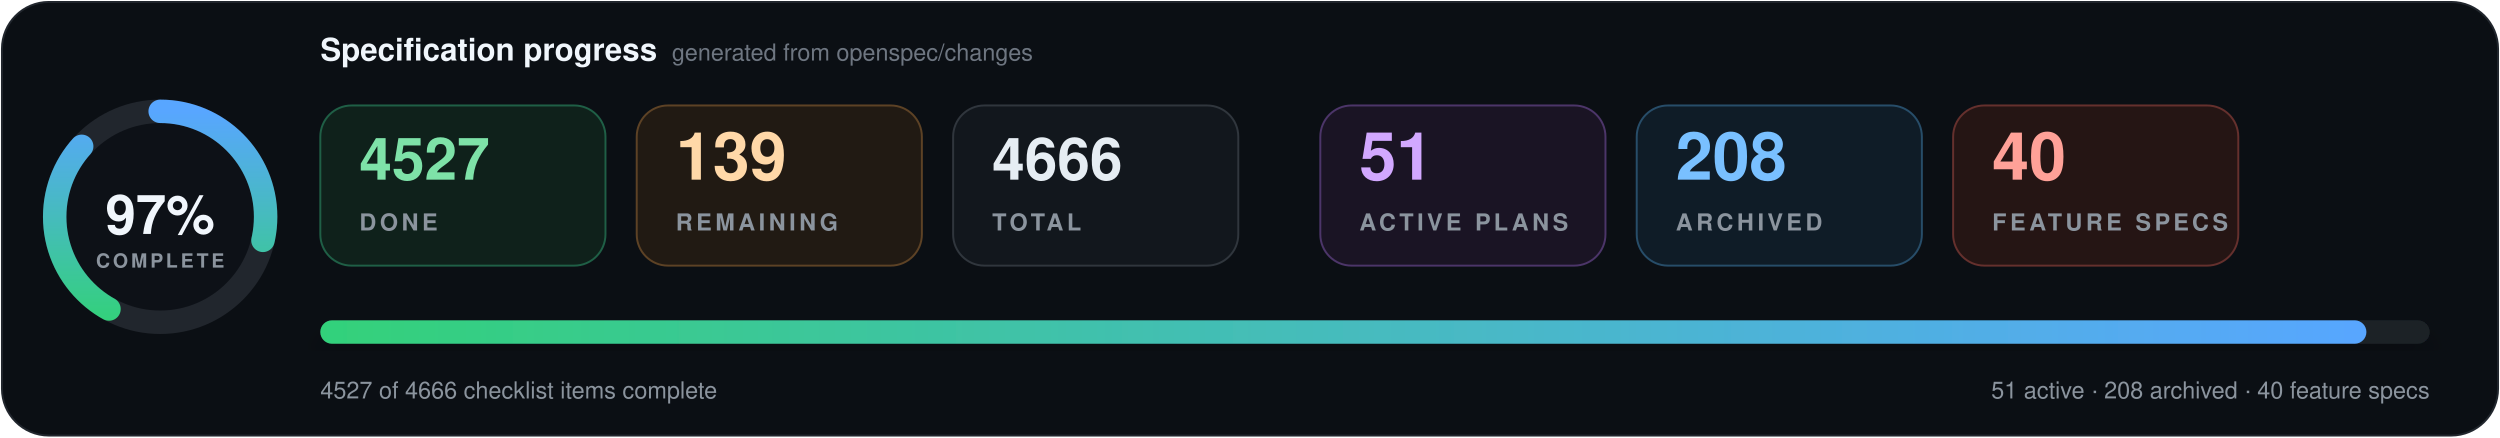
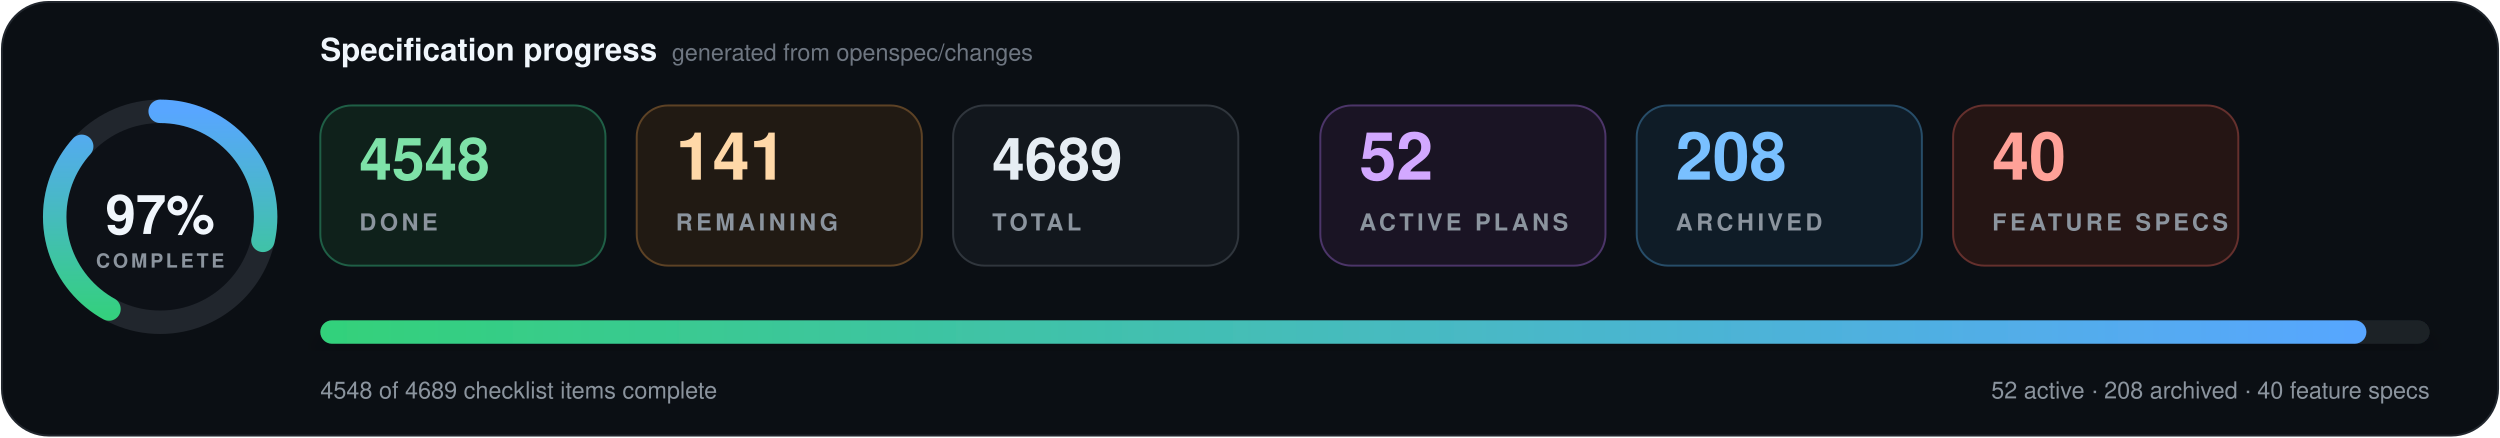
- <svg xmlns="http://www.w3.org/2000/svg" data-cache-version="1793396393" width="1280" height="224" viewBox="0 0 1280 224" role="img" aria-labelledby="title description" font-family="system-ui, -apple-system, BlinkMacSystemFont, 'Segoe UI', Helvetica, Arial, sans-serif" font-variant-numeric="tabular-nums">
+ <svg xmlns="http://www.w3.org/2000/svg" data-cache-version="1793400925" width="1280" height="224" viewBox="0 0 1280 224" role="img" aria-labelledby="title description" font-family="system-ui, -apple-system, BlinkMacSystemFont, 'Segoe UI', Helvetica, Arial, sans-serif" font-variant-numeric="tabular-nums">
  <defs>
    <linearGradient id="progress" x1="0" x2="1">
      <stop offset="0" stop-color="#33d17a" />
      <stop offset="1" stop-color="#58a6ff" />
    </linearGradient>
    <filter id="shadow" x="-10%" y="-20%" width="120%" height="150%">
      <feDropShadow dx="0" dy="7" stdDeviation="9" flood-color="#000" flood-opacity=".28" />
    </filter>
  </defs>
  <rect x="1" y="1" width="1278" height="222" rx="24" fill="#0b0f14" stroke="#21262d" />
  <g transform="translate(82 111)">
    <circle r="54" fill="#0d1117" stroke="#21262d" stroke-width="12" />
    <circle r="54" fill="none" stroke="url(#progress)" stroke-width="12" stroke-linecap="round" pathLength="100" stroke-dasharray="97 100" transform="rotate(-90)" />
    <text y="-1" text-anchor="middle" dominant-baseline="middle" fill="#f0f6fc" font-size="28" font-weight="800">97%</text>
    <text y="26" text-anchor="middle" fill="#8b949e" font-size="10" font-weight="700" letter-spacing="1.5">COMPLETE</text>
  </g>
  <text x="164" y="31" fill="#f0f6fc" font-size="16" font-weight="750">Specification progress</text>
  <text x="344" y="31" fill="#6e7681" font-size="12">generated from openspec/changes</text>
  <g transform="translate(164 54)">
    <rect width="146" height="82" rx="16" fill="#0f211b" stroke="#1f5f46" />
-     <text x="20" y="38" fill="#7ee2a8" font-size="30" font-weight="750">4527</text>
+     <text x="20" y="38" fill="#7ee2a8" font-size="30" font-weight="750">4548</text>
    <text x="20" y="64" fill="#8b949e" font-size="12" font-weight="700" letter-spacing="1.8">DONE</text>
  </g>
  <g transform="translate(326 54)">
    <rect width="146" height="82" rx="16" fill="#211a13" stroke="#5d4225" />
-     <text x="20" y="38" fill="#ffd8a8" font-size="34" font-weight="750">139</text>
+     <text x="20" y="38" fill="#ffd8a8" font-size="34" font-weight="750">141</text>
    <text x="20" y="64" fill="#8b949e" font-size="12" font-weight="700" letter-spacing="1.8">REMAINING</text>
  </g>
  <g transform="translate(488 54)">
    <rect width="146" height="82" rx="16" fill="#12171d" stroke="#30363d" />
-     <text x="20" y="38" fill="#e6edf3" font-size="30" font-weight="750">4666</text>
+     <text x="20" y="38" fill="#e6edf3" font-size="30" font-weight="750">4689</text>
    <text x="20" y="64" fill="#8b949e" font-size="12" font-weight="700" letter-spacing="1.8">TOTAL</text>
  </g>
  <g transform="translate(676 54)">
    <rect width="146" height="82" rx="16" fill="#1a1424" stroke="#4c3569" />
-     <text x="20" y="38" fill="#d2a8ff" font-size="34" font-weight="750">51</text>
+     <text x="20" y="38" fill="#d2a8ff" font-size="34" font-weight="750">52</text>
    <text x="20" y="64" fill="#8b949e" font-size="12" font-weight="700" letter-spacing="1.8">ACTIVE PLANS</text>
  </g>
  <g transform="translate(838 54)">
    <rect width="146" height="82" rx="16" fill="#0f1c27" stroke="#274d69" />
    <text x="20" y="38" fill="#79c0ff" font-size="34" font-weight="750">208</text>
    <text x="20" y="64" fill="#8b949e" font-size="12" font-weight="700" letter-spacing="1.8">ARCHIVED</text>
  </g>
  <g transform="translate(1000 54)">
    <rect width="146" height="82" rx="16" fill="#251514" stroke="#65302d" />
    <text x="20" y="38" fill="#ffa198" font-size="34" font-weight="750">40</text>
    <text x="20" y="64" fill="#8b949e" font-size="12" font-weight="700" letter-spacing="1.8">FEATURE SPECS</text>
  </g>
  <g filter="url(#shadow)">
    <rect x="164" y="164" width="1080" height="12" rx="6" fill="#1b2128" />
    <rect x="164" y="164" width="1047.6" height="12" rx="6" fill="url(#progress)" />
  </g>
-   <text x="164" y="204" fill="#8b949e" font-size="12">4527 of 4666 checklist items complete</text>
-   <text x="1244" y="204" text-anchor="end" fill="#8b949e" font-size="12">51 active · 208 archived · 40 feature specs</text>
+   <text x="164" y="204" fill="#8b949e" font-size="12">4548 of 4689 checklist items complete</text>
+   <text x="1244" y="204" text-anchor="end" fill="#8b949e" font-size="12">52 active · 208 archived · 40 feature specs</text>
</svg>
